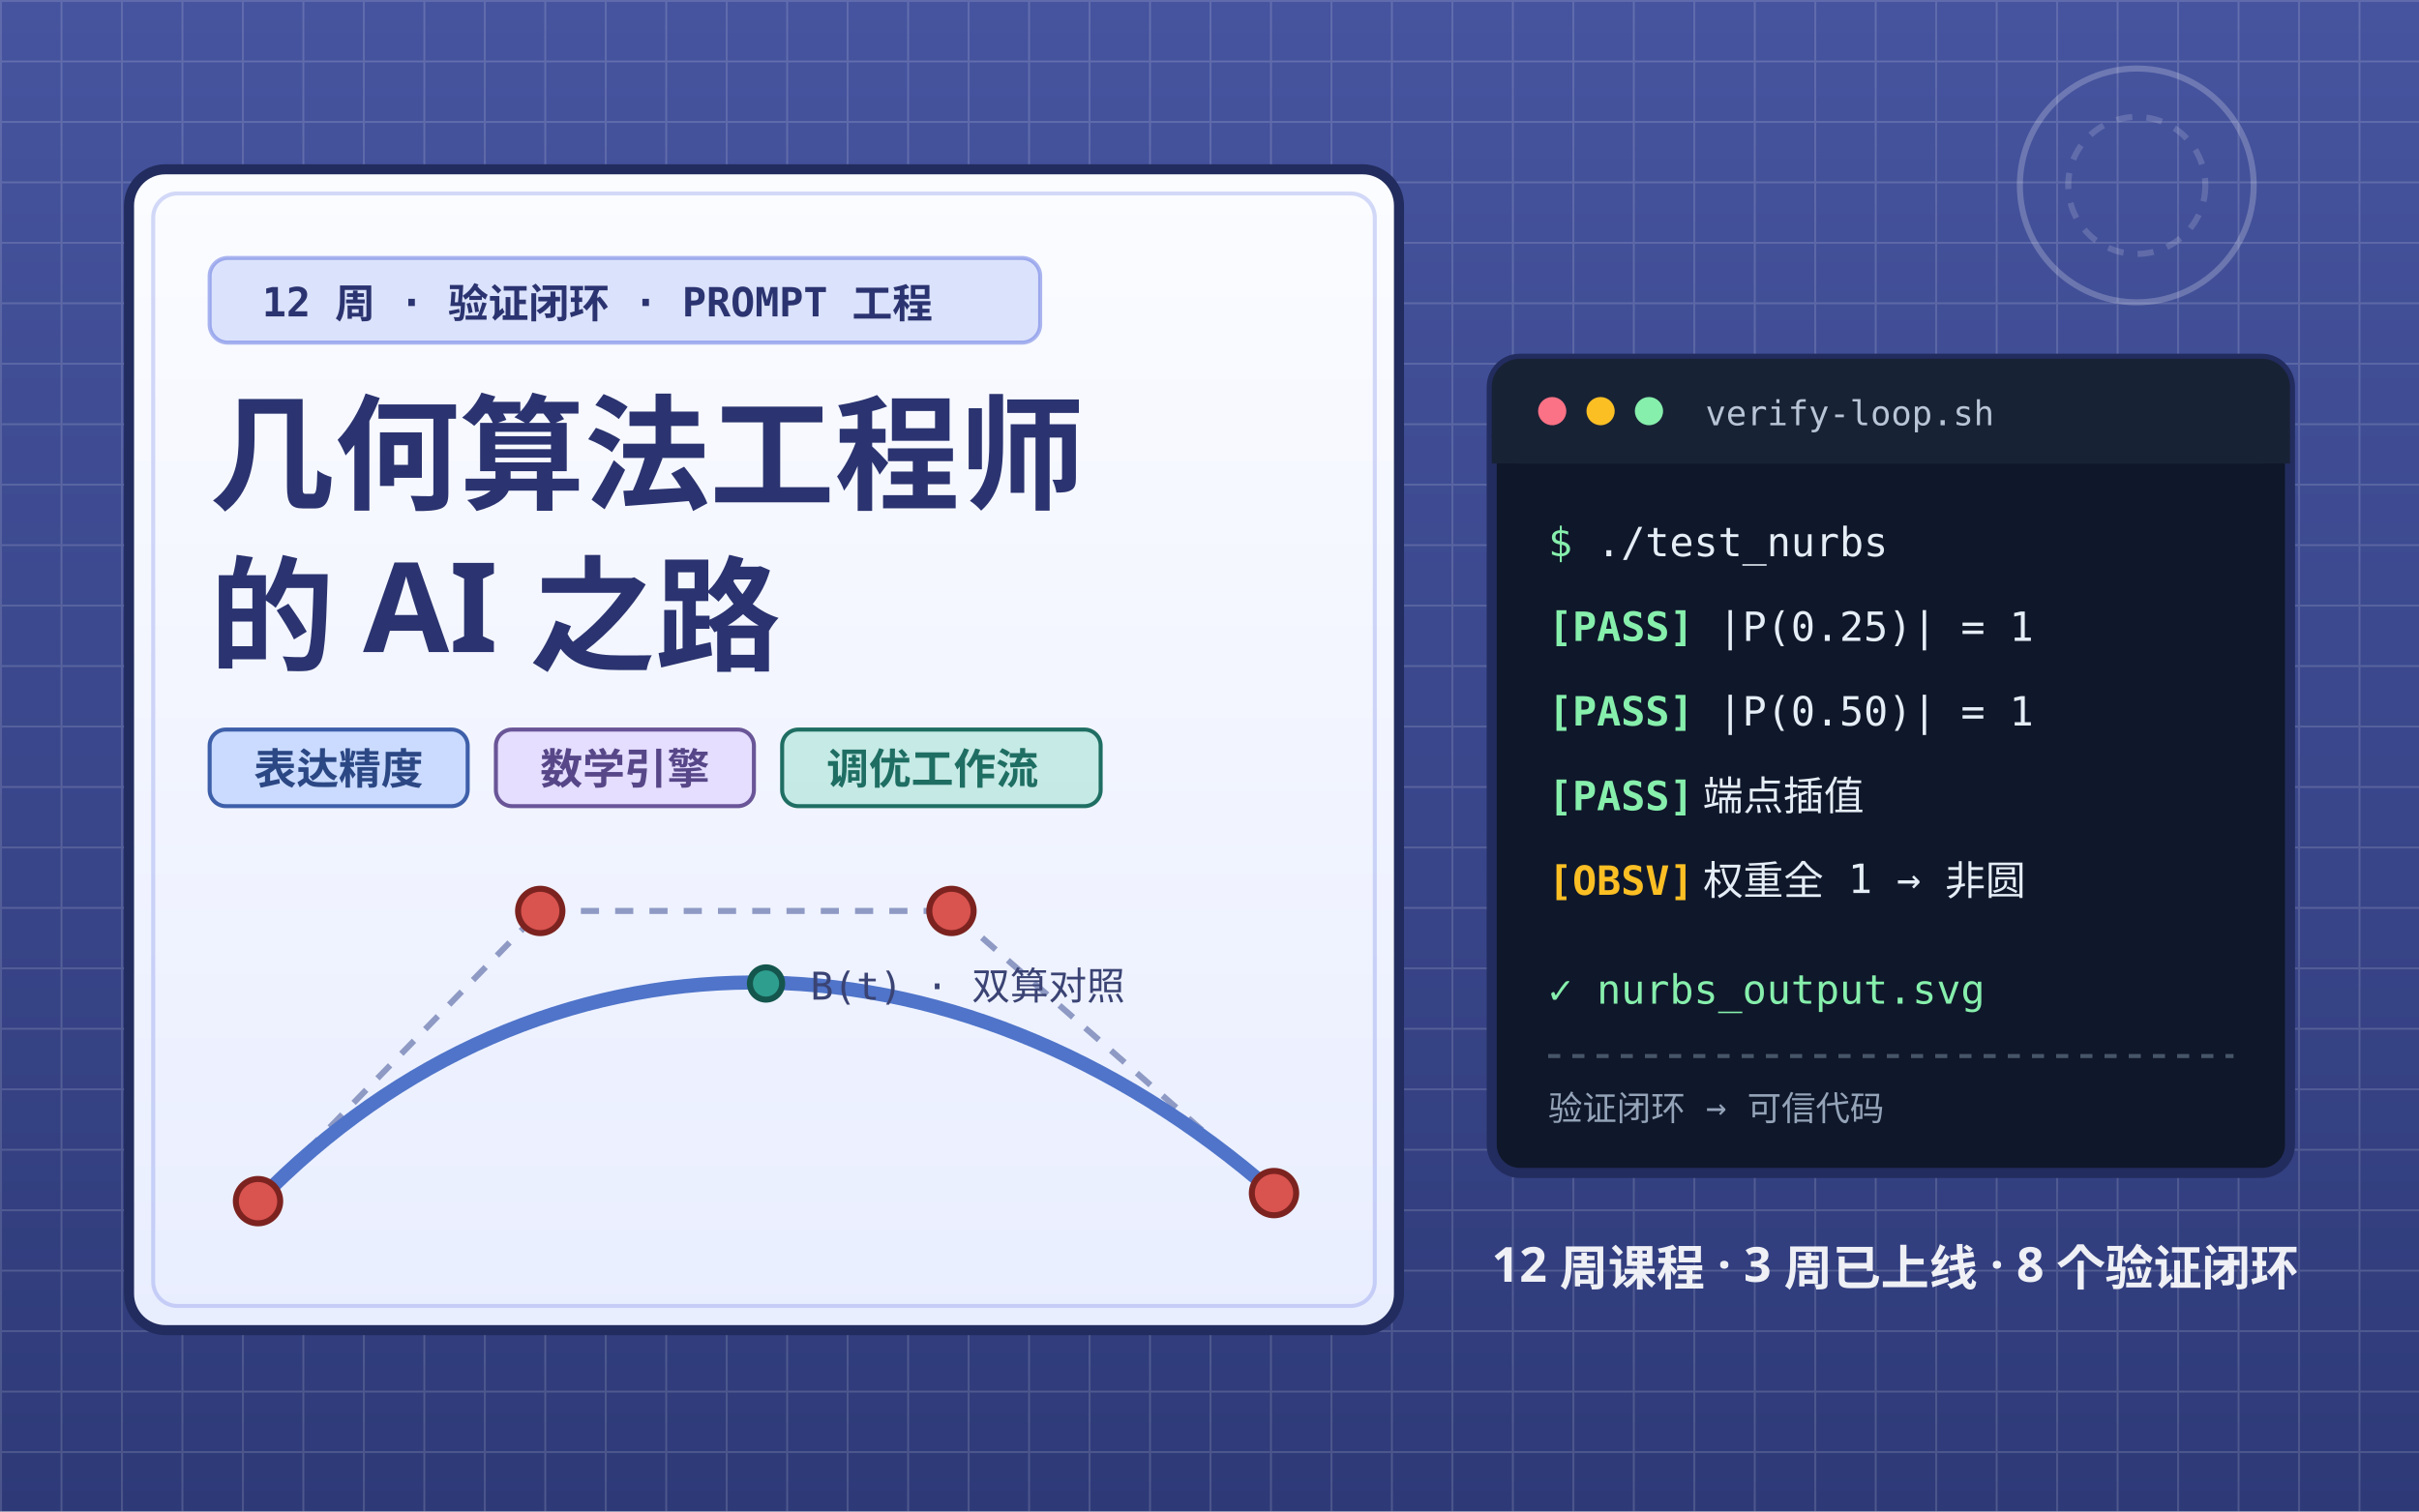
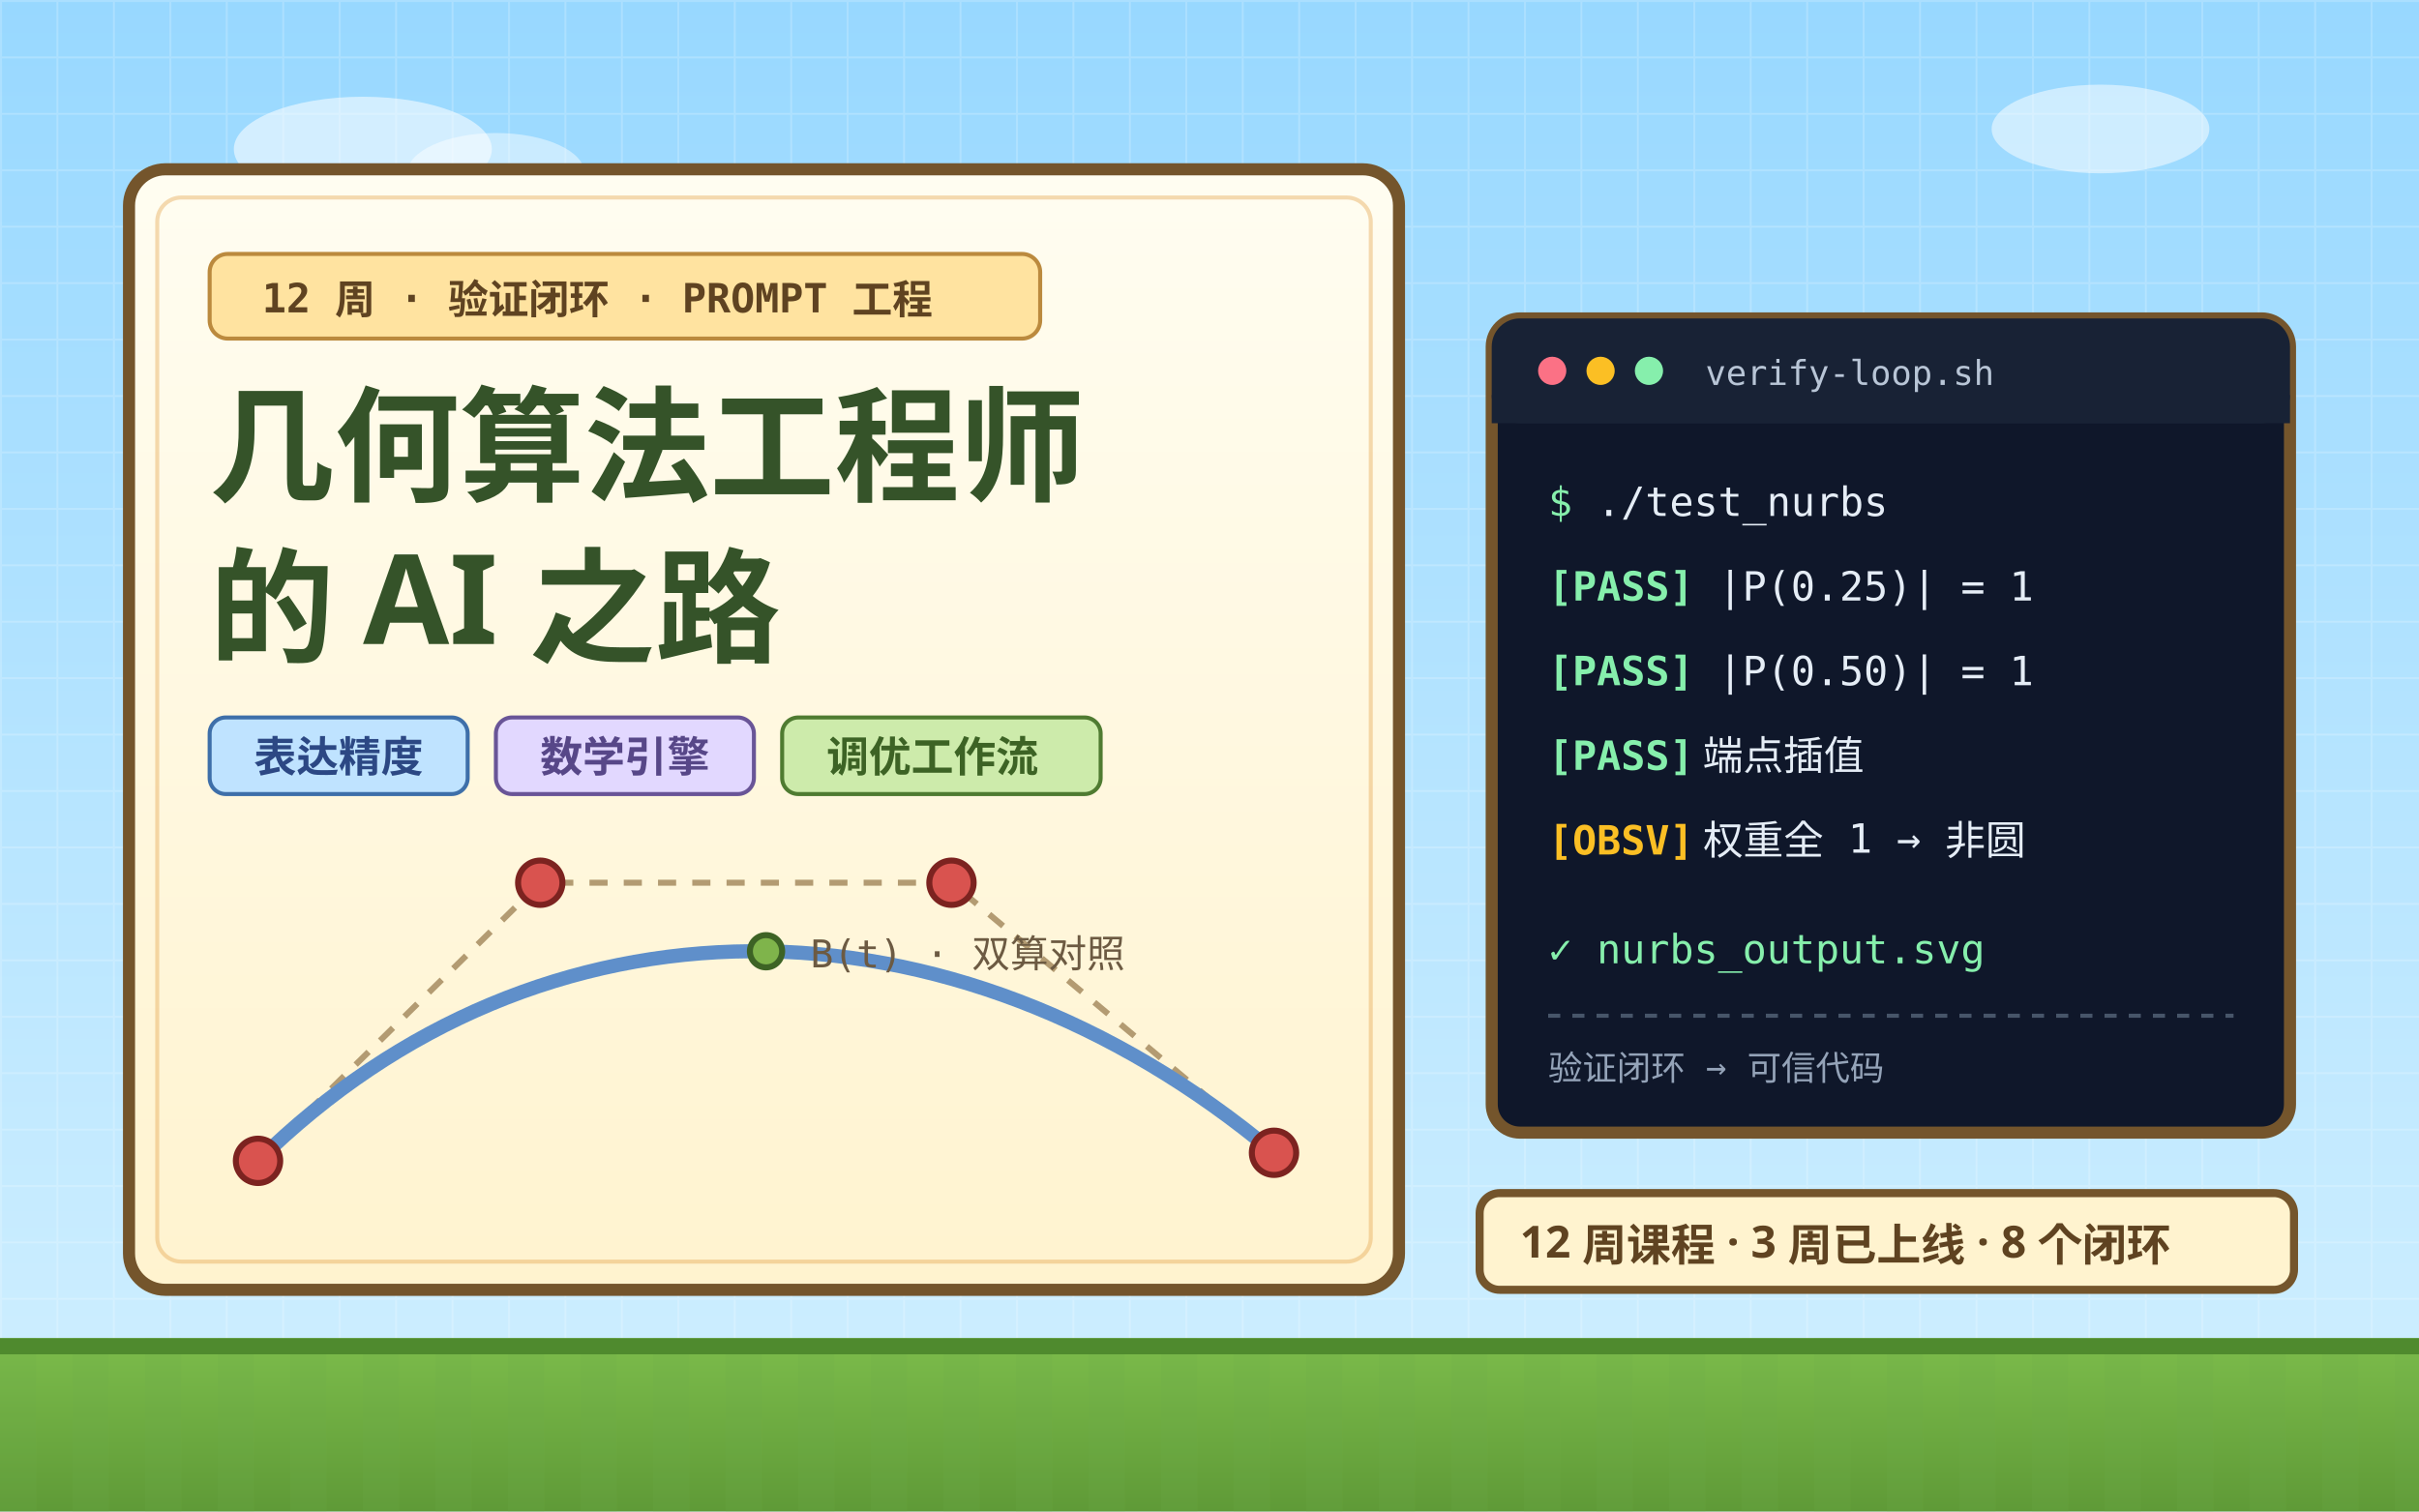
<svg xmlns="http://www.w3.org/2000/svg" viewBox="0 0 1200 750" role="img" aria-labelledby="title desc">
  <defs>
-     <linearGradient id="blueprint" x1="0" y1="0" x2="0" y2="1">
-       <stop offset="0" stop-color="#46549f" />
-       <stop offset="1" stop-color="#2e3a78" />
+     <linearGradient id="sky" x1="0" y1="0" x2="0" y2="1">
+       <stop offset="0" stop-color="#98d8ff" />
+       <stop offset="1" stop-color="#d2f0ff" />
    </linearGradient>
    <linearGradient id="paper" x1="0" y1="0" x2="0" y2="1">
-       <stop offset="0" stop-color="#fbfcff" />
-       <stop offset="1" stop-color="#e9eeff" />
+       <stop offset="0" stop-color="#fffdf1" />
+       <stop offset="1" stop-color="#fff3cf" />
    </linearGradient>
-     <linearGradient id="chip" x1="0" y1="0" x2="0" y2="1">
-       <stop offset="0" stop-color="#b7c4f7" />
-       <stop offset="1" stop-color="#5b6ee1" />
+     <linearGradient id="grass" x1="0" y1="0" x2="0" y2="1">
+       <stop offset="0" stop-color="#7cbc4b" />
+       <stop offset="1" stop-color="#5f9a37" />
    </linearGradient>
-     <pattern id="grid" width="30" height="30" patternUnits="userSpaceOnUse">
-       <path d="M30 0H0V30" fill="none" stroke="#fff" stroke-opacity=".14" stroke-width="2" />
+     <pattern id="grid" width="28" height="28" patternUnits="userSpaceOnUse">
+       <path d="M28 0H0V28" fill="none" stroke="#fff" stroke-opacity=".18" stroke-width="2" />
+     </pattern>
+     <pattern id="rows" width="36" height="36" patternUnits="userSpaceOnUse">
+       <rect width="18" height="36" fill="#6faa48" fill-opacity=".5" />
    </pattern>
  </defs>
-   <rect width="1200" height="750" fill="url(#blueprint)" />
-   <rect width="1200" height="750" fill="url(#grid)" />
-   <circle cx="1060" cy="92" r="58" fill="none" stroke="#fff" stroke-opacity=".22" stroke-width="3" />
-   <circle cx="1060" cy="92" r="34" fill="none" stroke="#fff" stroke-opacity=".16" stroke-width="3" stroke-dasharray="8 7" />
-   <rect x="64" y="84" width="630" height="576" rx="18" fill="url(#paper)" stroke="#222c5e" stroke-width="5" />
-   <rect x="76" y="96" width="606" height="552" rx="12" fill="none" stroke="#5b6ee1" stroke-opacity=".25" stroke-width="2" />
-   <rect x="104" y="128" width="412" height="42" rx="9" fill="#dbe2fb" stroke="#5b6ee1" stroke-opacity=".5" stroke-width="2" />
-   <text x="130" y="157" font-family="Menlo, Monaco, monospace" font-size="20" font-weight="700" fill="#2b3470">12 周 · 验证闭环 · PROMPT 工程</text>
-   <text x="104" y="248" font-family="'Trebuchet MS','PingFang SC',sans-serif" font-size="62" font-weight="800" fill="#2b3470">几何算法工程师</text>
-   <text x="104" y="328" font-family="'Trebuchet MS','PingFang SC',sans-serif" font-size="62" font-weight="800" fill="#2b3470">的 AI 之路</text>
-   <rect x="104" y="362" width="128" height="38" rx="8" fill="#aac7ff" fill-opacity=".55" stroke="#3e5fa9" stroke-width="2" />
-   <text x="126" y="389" font-family="'Trebuchet MS','PingFang SC',sans-serif" font-size="21" font-weight="700" fill="#2c4884">表达精度</text>
-   <rect x="246" y="362" width="128" height="38" rx="8" fill="#e2d8ff" fill-opacity=".8" stroke="#695597" stroke-width="2" />
-   <text x="268" y="389" font-family="'Trebuchet MS','PingFang SC',sans-serif" font-size="21" font-weight="700" fill="#574788">数学引擎</text>
-   <rect x="388" y="362" width="158" height="38" rx="8" fill="#a9e2d4" fill-opacity=".6" stroke="#1f6e63" stroke-width="2" />
-   <text x="410" y="389" font-family="'Trebuchet MS','PingFang SC',sans-serif" font-size="21" font-weight="700" fill="#1f6e63">调优工作流</text>
+   <rect width="1200" height="750" fill="url(#sky)" />
+   <rect width="1200" height="680" fill="url(#grid)" />
+   <ellipse cx="180" cy="74" rx="64" ry="26" fill="#fff" fill-opacity=".55" />
+   <ellipse cx="246" cy="86" rx="44" ry="20" fill="#fff" fill-opacity=".45" />
+   <ellipse cx="1042" cy="64" rx="54" ry="22" fill="#fff" fill-opacity=".5" />
+   <rect x="0" y="664" width="1200" height="86" fill="url(#grass)" />
+   <rect x="0" y="664" width="1200" height="86" fill="url(#rows)" opacity=".35" />
+   <rect x="0" y="664" width="1200" height="8" fill="#4f8a2e" />
+   <rect x="64" y="84" width="630" height="556" rx="18" fill="url(#paper)" stroke="#74552c" stroke-width="6" />
+   <rect x="78" y="98" width="602" height="528" rx="12" fill="none" stroke="#e4a24b" stroke-opacity=".4" stroke-width="2" />
+   <rect x="104" y="126" width="412" height="42" rx="9" fill="#ffe3a0" stroke="#bb8a3e" stroke-width="2" />
+   <text x="130" y="155" font-family="Menlo, Monaco, monospace" font-size="20" font-weight="700" fill="#5f4321">12 周 · 验证闭环 · PROMPT 工程</text>
+   <text x="104" y="244" font-family="'Trebuchet MS','PingFang SC',sans-serif" font-size="62" font-weight="800" fill="#355329">几何算法工程师</text>
+   <text x="104" y="324" font-family="'Trebuchet MS','PingFang SC',sans-serif" font-size="62" font-weight="800" fill="#355329">的 AI 之路</text>
+   <rect x="104" y="356" width="128" height="38" rx="8" fill="#bfe3ff" stroke="#3e6fa9" stroke-width="2" />
+   <text x="126" y="383" font-family="'Trebuchet MS','PingFang SC',sans-serif" font-size="21" font-weight="700" fill="#2c4884">表达精度</text>
+   <rect x="246" y="356" width="128" height="38" rx="8" fill="#e2d8ff" stroke="#695597" stroke-width="2" />
+   <text x="268" y="383" font-family="'Trebuchet MS','PingFang SC',sans-serif" font-size="21" font-weight="700" fill="#574788">数学引擎</text>
+   <rect x="388" y="356" width="158" height="38" rx="8" fill="#cdebab" stroke="#4f7b31" stroke-width="2" />
+   <text x="410" y="383" font-family="'Trebuchet MS','PingFang SC',sans-serif" font-size="21" font-weight="700" fill="#3d6325">调优工作流</text>
  <g>
-     <polyline points="128,596 268,452 472,452 632,592" fill="none" stroke="#8e9ac4" stroke-width="3" stroke-dasharray="9 8" />
-     <path d="M128,596 C268,452 472,452 632,592" fill="none" stroke="#4f74c9" stroke-width="7" stroke-linecap="round" />
-     <circle cx="128" cy="596" r="11" fill="#d9534f" stroke="#7c2320" stroke-width="3" />
-     <circle cx="268" cy="452" r="11" fill="#d9534f" stroke="#7c2320" stroke-width="3" />
-     <circle cx="472" cy="452" r="11" fill="#d9534f" stroke="#7c2320" stroke-width="3" />
-     <circle cx="632" cy="592" r="11" fill="#d9534f" stroke="#7c2320" stroke-width="3" />
-     <circle cx="380" cy="488" r="8" fill="#2e9e8f" stroke="#14564d" stroke-width="3" />
-     <text x="402" y="496" font-family="Menlo, Monaco, monospace" font-size="19" fill="#3a4373">B(t) · 双算对照</text>
+     <polyline points="128,576 268,438 472,438 632,572" fill="none" stroke="#b39b72" stroke-width="3" stroke-dasharray="9 8" />
+     <path d="M128,576 C268,438 472,438 632,572" fill="none" stroke="#5f8fca" stroke-width="7" stroke-linecap="round" />
+     <circle cx="128" cy="576" r="11" fill="#d9534f" stroke="#7c2320" stroke-width="3" />
+     <circle cx="268" cy="438" r="11" fill="#d9534f" stroke="#7c2320" stroke-width="3" />
+     <circle cx="472" cy="438" r="11" fill="#d9534f" stroke="#7c2320" stroke-width="3" />
+     <circle cx="632" cy="572" r="11" fill="#d9534f" stroke="#7c2320" stroke-width="3" />
+     <circle cx="380" cy="472" r="8" fill="#7fb44b" stroke="#3d6325" stroke-width="3" />
+     <text x="402" y="480" font-family="Menlo, Monaco, monospace" font-size="19" fill="#6c5a42">B(t) · 双算对照</text>
  </g>
  <g>
-     <rect x="740" y="178" width="396" height="404" rx="14" fill="#0f172a" stroke="#222c5e" stroke-width="5" />
-     <rect x="740" y="178" width="396" height="52" rx="14" fill="#182235" />
-     <rect x="740" y="216" width="396" height="14" fill="#182235" />
-     <circle cx="770" cy="204" r="7" fill="#fb7185" />
-     <circle cx="794" cy="204" r="7" fill="#fbbf24" />
-     <circle cx="818" cy="204" r="7" fill="#86efac" />
-     <text x="846" y="211" font-family="Menlo, Monaco, monospace" font-size="17" fill="#b8c5d6">verify-loop.sh</text>
-     <text x="768" y="276" font-family="Menlo, Monaco, monospace" font-size="20" fill="#e5edf6">
+     <rect x="740" y="158" width="396" height="404" rx="14" fill="#0f172a" stroke="#74552c" stroke-width="6" />
+     <rect x="740" y="158" width="396" height="52" rx="14" fill="#182235" />
+     <rect x="740" y="196" width="396" height="14" fill="#182235" />
+     <circle cx="770" cy="184" r="7" fill="#fb7185" />
+     <circle cx="794" cy="184" r="7" fill="#fbbf24" />
+     <circle cx="818" cy="184" r="7" fill="#86efac" />
+     <text x="846" y="191" font-family="Menlo, Monaco, monospace" font-size="17" fill="#b8c5d6">verify-loop.sh</text>
+     <text x="768" y="256" font-family="Menlo, Monaco, monospace" font-size="20" fill="#e5edf6">
      <tspan fill="#86efac">$</tspan> ./test_nurbs</text>
-     <text x="768" y="318" font-family="Menlo, Monaco, monospace" font-size="20" fill="#e5edf6">
+     <text x="768" y="298" font-family="Menlo, Monaco, monospace" font-size="20" fill="#e5edf6">
      <tspan fill="#86efac" font-weight="700">[PASS]</tspan> |P(0.25)| = 1</text>
-     <text x="768" y="360" font-family="Menlo, Monaco, monospace" font-size="20" fill="#e5edf6">
+     <text x="768" y="340" font-family="Menlo, Monaco, monospace" font-size="20" fill="#e5edf6">
      <tspan fill="#86efac" font-weight="700">[PASS]</tspan> |P(0.50)| = 1</text>
-     <text x="768" y="402" font-family="Menlo, Monaco, monospace" font-size="20" fill="#e5edf6">
+     <text x="768" y="382" font-family="Menlo, Monaco, monospace" font-size="20" fill="#e5edf6">
      <tspan fill="#86efac" font-weight="700">[PASS]</tspan> 端点插值</text>
-     <text x="768" y="444" font-family="Menlo, Monaco, monospace" font-size="20" fill="#e5edf6">
+     <text x="768" y="424" font-family="Menlo, Monaco, monospace" font-size="20" fill="#e5edf6">
      <tspan fill="#fbbf24" font-weight="700">[OBSV]</tspan> 权重全 1 → 非圆</text>
-     <text x="768" y="498" font-family="Menlo, Monaco, monospace" font-size="20" fill="#86efac">✓ nurbs_output.svg</text>
-     <line x1="768" y1="524" x2="1108" y2="524" stroke="#475569" stroke-width="2" stroke-dasharray="6 6" />
-     <text x="768" y="556" font-family="Menlo, Monaco, monospace" font-size="17" fill="#94a3b8">验证闭环 → 可信代码</text>
+     <text x="768" y="478" font-family="Menlo, Monaco, monospace" font-size="20" fill="#86efac">✓ nurbs_output.svg</text>
+     <line x1="768" y1="504" x2="1108" y2="504" stroke="#475569" stroke-width="2" stroke-dasharray="6 6" />
+     <text x="768" y="536" font-family="Menlo, Monaco, monospace" font-size="17" fill="#94a3b8">验证闭环 → 可信代码</text>
  </g>
-   <text x="740" y="636" font-family="'Trebuchet MS','PingFang SC',sans-serif" font-size="24" font-weight="700" fill="#ffffff" fill-opacity=".92">12 周课程 · 3 周已上线 · 8 个验证闭环</text>
+   <rect x="734" y="592" width="404" height="48" rx="10" fill="#fff3cf" stroke="#74552c" stroke-width="4" />
+   <text x="754" y="624" font-family="'Trebuchet MS','PingFang SC',sans-serif" font-size="22" font-weight="700" fill="#5f4321">12 周课程 · 3 周已上线 · 8 个闭环</text>
</svg>
